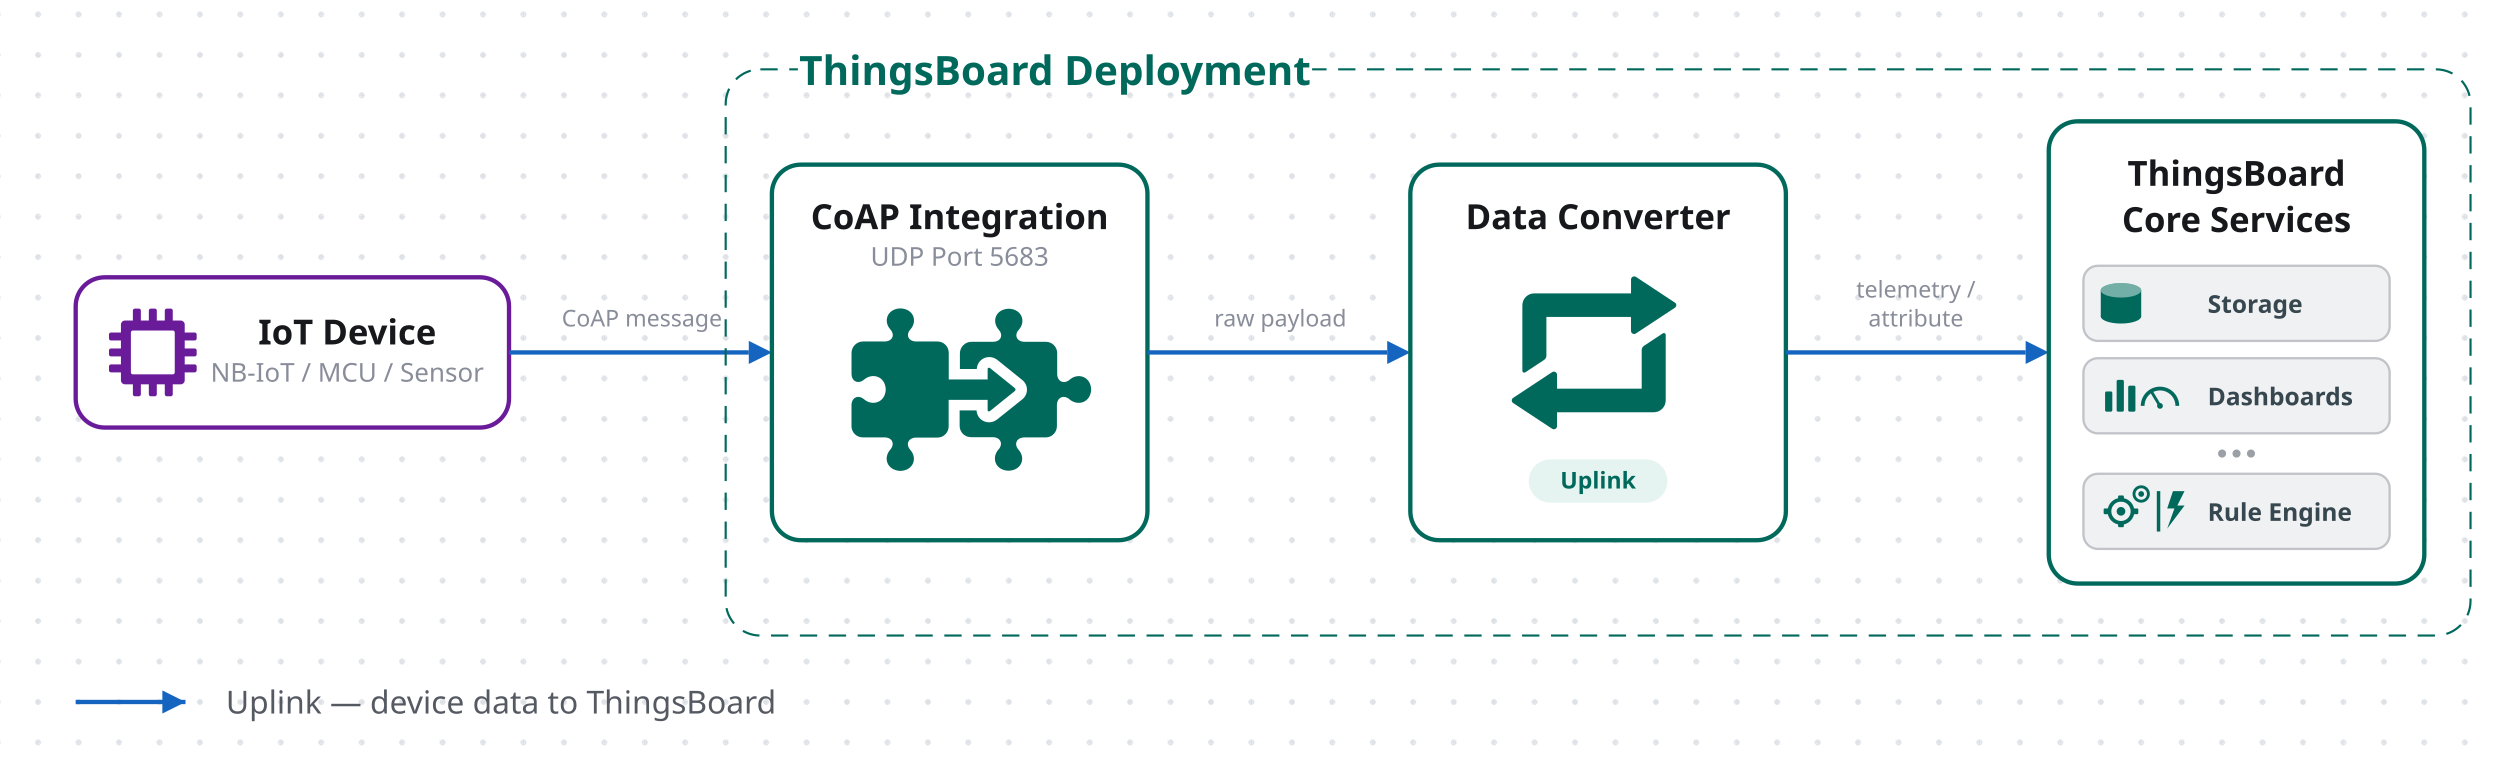
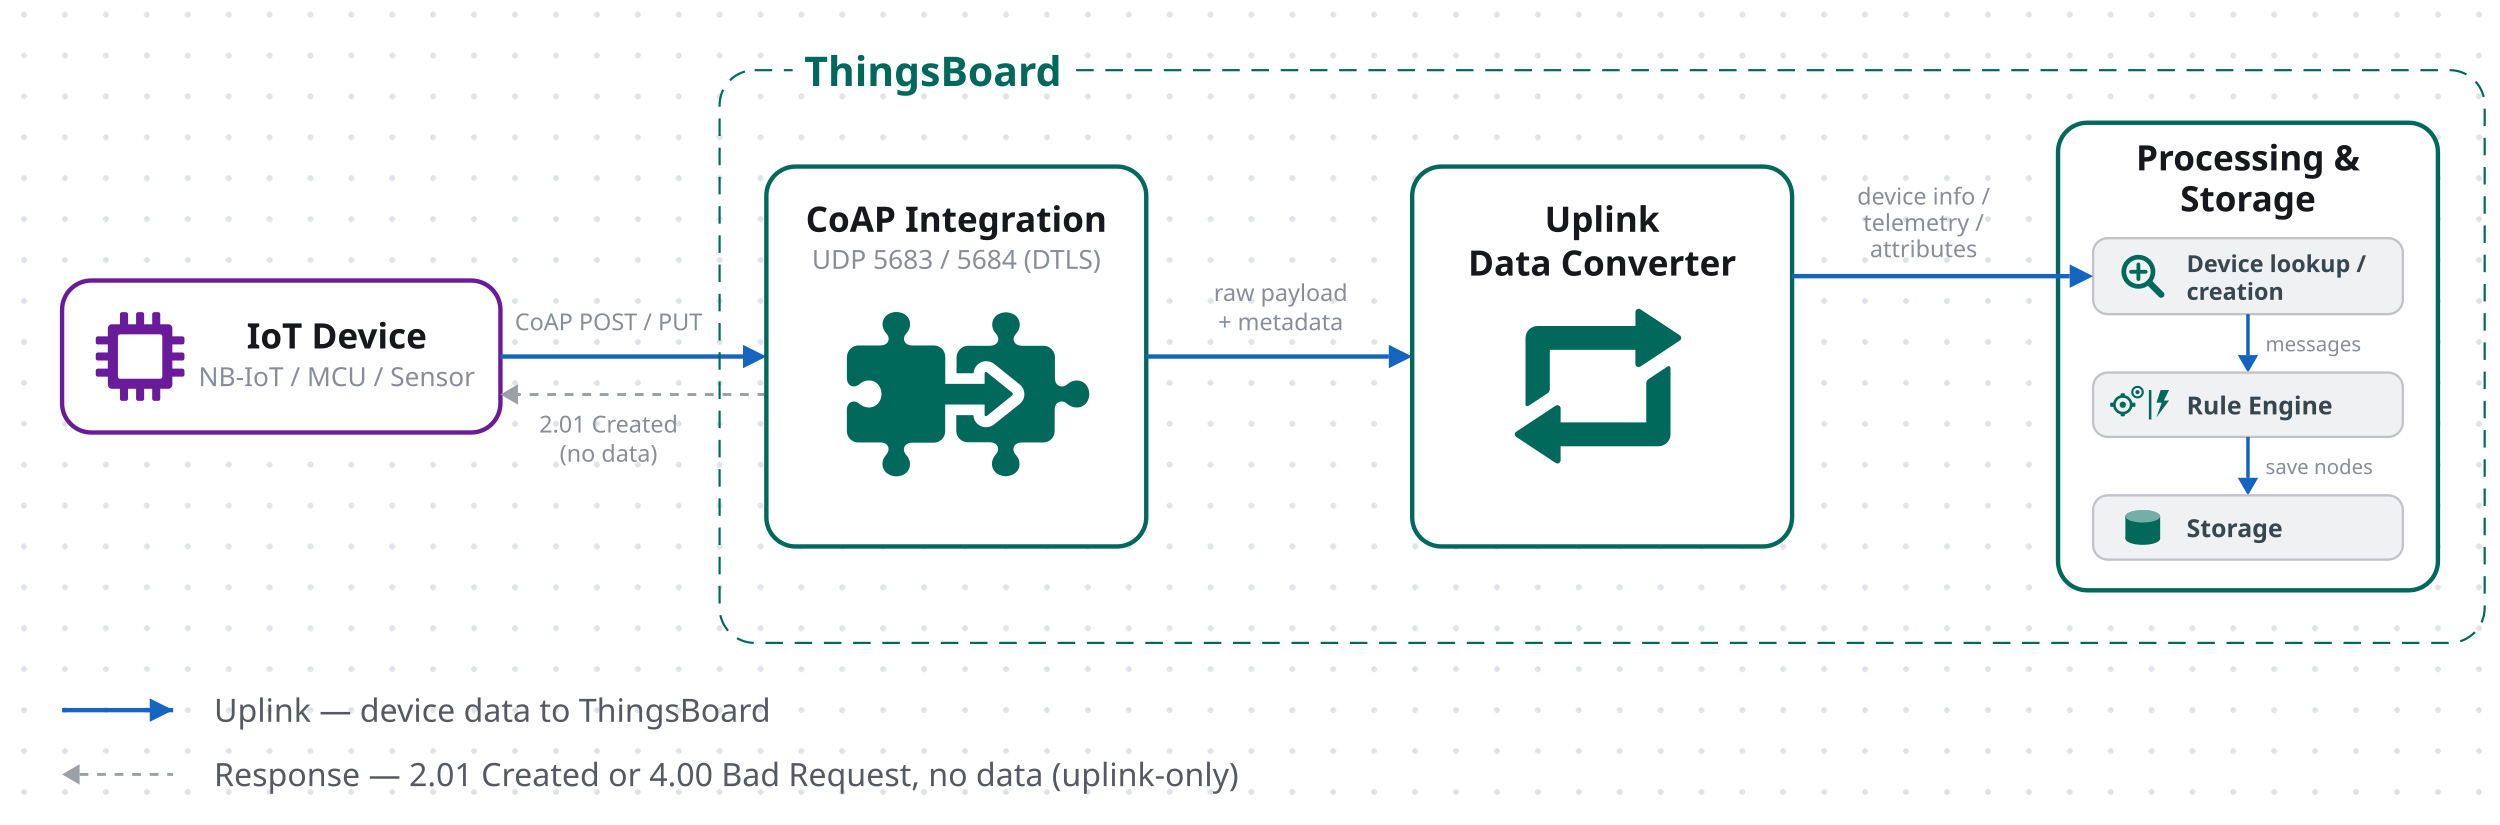
- <svg xmlns="http://www.w3.org/2000/svg" width="1353" height="419" viewBox="-15 16 855 268">
+ <svg xmlns="http://www.w3.org/2000/svg" width="1353" height="446" viewBox="-15 16 855 282">
  <defs>
    <clipPath id="clip0">
      <path fill="#fff" d="M-30 0h891v303H-30z" />
    </clipPath>
    <pattern id="dots" width="14" height="14" x="0" y="0" patternUnits="userSpaceOnUse">
      <circle cx="7" cy="7" r="1" fill="#dde0e4" />
    </pattern>
  </defs>
  <g clip-path="url(#clip0)">
    <path fill="#fff" d="M-30 0h891v303H-30z" />
    <path fill="url(#dots)" d="M-30 0h891v303H-30z" />
    <g transform="translate(0 33)">
      <rect width="150" height="52" x="6" y="79" fill="#fff" stroke="#6a1b9a" stroke-width="1.5" rx="10" />
      <g fill="#6a1b9a" transform="matrix(.69 0 0 .69 12 84.3)">
        <rect width="32" height="32" x="14" y="14" rx="2" />
        <rect width="22" height="22" x="19" y="19" fill="#fff" rx="1" />
        <rect width="4" height="7" x="20" y="8" rx="1" />
        <rect width="4" height="7" x="28" y="8" rx="1" />
        <rect width="4" height="7" x="36" y="8" rx="1" />
        <rect width="4" height="7" x="20" y="45" rx="1" />
        <rect width="4" height="7" x="28" y="45" rx="1" />
        <rect width="4" height="7" x="36" y="45" rx="1" />
        <rect width="7" height="4" x="8" y="20" rx="1" />
        <rect width="7" height="4" x="8" y="28" rx="1" />
        <rect width="7" height="4" x="8" y="36" rx="1" />
        <rect width="7" height="4" x="45" y="20" rx="1" />
        <rect width="7" height="4" x="45" y="28" rx="1" />
        <rect width="7" height="4" x="45" y="36" rx="1" />
      </g>
      <text x="100" y="98" fill="#17181c" dominant-baseline="middle" font-family="system-ui,sans-serif" font-size="12" font-weight="600" text-anchor="middle">IoT Device</text>
      <text x="100" y="112" fill="#888d99" dominant-baseline="middle" font-family="system-ui,sans-serif" font-size="9" text-anchor="middle">NB-IoT / MCU / Sensor</text>
      <path stroke="#1565c0" stroke-width="1.5" d="M156 105h83" />
      <path fill="#1565c0" d="m239 101 8 4-8 4z" />
-       <text x="202" y="96" fill="#888d99" font-family="system-ui,sans-serif" font-size="8" text-anchor="middle">CoAP message</text>
+       <text x="193" y="96" fill="#888d99" font-family="system-ui,sans-serif" font-size="8" text-anchor="middle">CoAP POST / PUT</text>
+       <path stroke="#9aa0a6" stroke-dasharray="3,3" d="M247 118h-85" />
+       <path fill="#9aa0a6" d="m162 114.5-6 3.5 6 3.5z" />
+       <text x="193" y="131" fill="#888d99" font-family="system-ui,sans-serif" font-size="8" text-anchor="middle">2.01 Created</text>
+       <text x="193" y="141" fill="#888d99" font-family="system-ui,sans-serif" font-size="8" text-anchor="middle">(no data)</text>
      <rect width="604" height="196" x="231" y="7" fill="none" stroke="#00695c" stroke-dasharray="6,4" stroke-width=".75" rx="12" />
-       <path fill="#fff" d="M256 0h178v14H256z" />
-       <text x="345" y="7" fill="#00695c" dominant-baseline="central" font-family="system-ui,sans-serif" font-size="14" font-weight="600" text-anchor="middle" textLength="174">ThingsBoard Deployment</text>
+       <path fill="#fff" d="M256 0h96v14h-96z" />
+       <text x="304" y="7" fill="#00695c" dominant-baseline="central" font-family="system-ui,sans-serif" font-size="14" font-weight="600" text-anchor="middle" textLength="88">ThingsBoard</text>
      <rect width="130" height="130" x="247" y="40" fill="#fff" stroke="#00695c" stroke-width="1.5" rx="10" />
      <text x="312" y="53" fill="#17181c" dominant-baseline="hanging" font-family="system-ui,sans-serif" font-size="12" font-weight="600" text-anchor="middle">CoAP Integration</text>
-       <text x="312" y="68" fill="#888d99" dominant-baseline="hanging" font-family="system-ui,sans-serif" font-size="9" text-anchor="middle">UDP Port 5683</text>
+       <text x="312" y="68" fill="#888d99" dominant-baseline="hanging" font-family="system-ui,sans-serif" font-size="9" text-anchor="middle">UDP 5683 / 5684 (DTLS)</text>
      <g fill="#00695c">
        <path d="M278.48 134.4h7.39c3 0 3.7 2.45 2.14 4.21-2.58 2.87-1.2 7.16 3.43 7.41 4.64-.16 6.01-4.54 3.43-7.32-1.54-1.69-.86-4.22 2.14-4.22h7.22a3.9 3.9 0 0 0 3.96-3.88v-9.17h13.49v3.63c0 .33.42.5.78.25l8.68-7a.66.66 0 0 0 0-.93l-8.68-7c-.34-.25-.78 0-.78.34v3.63h-13.46v-9.26a3.9 3.9 0 0 0-3.95-3.88h-7.22c-3.01 0-3.7-2.45-2.14-4.13 2.58-2.87 1.2-7.17-3.44-7.33-4.63.16-6 4.54-3.43 7.33 1.55 1.68.87 4.13-2.14 4.13h-7.3a4 4 0 0 0-4.04 3.96v7.26c.08 2.87 2.58 3.53 4.3 2.02 2.92-2.54 7.38-1.19 7.55 3.36-.17 4.55-4.63 5.9-7.56 3.37-1.71-1.52-4.2-.85-4.3 2.01v7.33a3.87 3.87 0 0 0 3.93 3.88" />
        <path d="M315.95 134.33h7.4c3 0 3.7 2.53 2.13 4.22-2.58 2.86-1.2 7.24 3.43 7.4 4.64-.16 6.02-4.46 3.44-7.32-1.55-1.68-.87-4.21 2.14-4.21h7.22a3.9 3.9 0 0 0 3.95-3.88v-7.25c0-2.95 2.59-3.63 4.3-2.1 2.92 2.53 7.39 1.18 7.56-3.36-.17-4.55-4.64-5.9-7.47-3.37-1.72 1.52-4.3.85-4.3-2.1v-7.16a3.9 3.9 0 0 0-3.96-3.88h-7.22c-3 0-3.7-2.45-2.14-4.13 2.58-2.78 1.2-7.16-3.43-7.33-4.64.17-6.01 4.47-3.43 7.33 1.54 1.68.86 4.13-2.14 4.13h-7.3a4 4 0 0 0-4.05 3.97v5.44h5.84a4.3 4.3 0 0 1 4.3-4.13 4.5 4.5 0 0 1 2.75.93l8.68 7a4.27 4.27 0 0 1 0 6.73l-8.76 7c-.78.58-1.72.93-2.75.93a4.3 4.3 0 0 1-4.3-4.13h-5.85v5.4a3.9 3.9 0 0 0 3.96 3.87" />
      </g>
      <path stroke="#1565c0" stroke-width="1.5" d="M377 105h83" />
      <path fill="#1565c0" d="m460 101 8 4-8 4z" />
-       <text x="423" y="96" fill="#888d99" font-family="system-ui,sans-serif" font-size="8" text-anchor="middle">raw payload</text>
+       <text x="423" y="86" fill="#888d99" font-family="system-ui,sans-serif" font-size="8" text-anchor="middle">raw payload</text>
+       <text x="423" y="96" fill="#888d99" font-family="system-ui,sans-serif" font-size="8" text-anchor="middle">+ metadata</text>
      <rect width="130" height="130" x="468" y="40" fill="#fff" stroke="#00695c" stroke-width="1.5" rx="10" />
-       <text x="533" y="53" fill="#17181c" dominant-baseline="hanging" font-family="system-ui,sans-serif" font-size="12" font-weight="600" text-anchor="middle">Data Converter</text>
+       <text x="533" y="53" fill="#17181c" dominant-baseline="hanging" font-family="system-ui,sans-serif" font-size="12" font-weight="600" text-anchor="middle">Uplink</text>
+       <text x="533" y="68" fill="#17181c" dominant-baseline="hanging" font-family="system-ui,sans-serif" font-size="12" font-weight="600" text-anchor="middle">Data Converter</text>
      <g fill="#00695c">
-         <path d="m559.58 87.75-13.46-8.89a1.1 1.1 0 0 0-1.72.9v4.8h-33.46a4.1 4.1 0 0 0-4.16 4.08v22.75c0 .49.57.79.98.51l6.54-4.31c.5-.32.8-.88.8-1.48V92.72h29.28v4.8c0 .88.98 1.4 1.72.9l13.46-8.88c.68-.43.68-1.37.02-1.8m-4.16 10.64-6.53 4.32c-.5.32-.8.87-.8 1.47v13.37h-29.3v-4.8a1.1 1.1 0 0 0-1.73-.9l-13.46 8.88a1.07 1.07 0 0 0 0 1.8l13.46 8.88a1.1 1.1 0 0 0 1.73-.9v-4.8h33.43a4.1 4.1 0 0 0 4.18-4.08V98.89a.62.62 0 0 0-.98-.5" />
+         <path d="m559.58 97.75-13.46-8.89a1.1 1.1 0 0 0-1.72.9v4.8h-33.46a4.1 4.1 0 0 0-4.16 4.08v22.75c0 .49.57.79.98.51l6.54-4.31c.5-.32.8-.88.8-1.48v-13.39h29.28v4.8c0 .88.98 1.4 1.72.9l13.46-8.88c.68-.43.68-1.37.02-1.8m-4.16 10.64-6.53 4.32c-.5.32-.8.87-.8 1.47v13.37h-29.3v-4.8a1.1 1.1 0 0 0-1.73-.9l-13.46 8.88a1.07 1.07 0 0 0 0 1.8l13.46 8.88a1.1 1.1 0 0 0 1.73-.9v-4.8h33.43a4.1 4.1 0 0 0 4.18-4.08v-22.73a.62.62 0 0 0-.98-.5" />
      </g>
-       <rect width="48" height="15" x="509" y="142" fill="#e6f4f1" rx="7.5" />
-       <text x="533" y="149" fill="#00695c" dominant-baseline="central" font-family="system-ui,sans-serif" font-size="8" font-weight="700" text-anchor="middle">Uplink</text>
-       <path stroke="#1565c0" stroke-width="1.5" d="M598 105h83" />
-       <path fill="#1565c0" d="m681 101 8 4-8 4z" />
-       <text x="643" y="86" fill="#888d99" font-family="system-ui,sans-serif" font-size="8" text-anchor="middle">telemetry /</text>
-       <text x="643" y="96" fill="#888d99" font-family="system-ui,sans-serif" font-size="8" text-anchor="middle">attribute</text>
-       <rect width="130" height="160" x="689" y="25" fill="#fff" stroke="#00695c" stroke-width="1.5" rx="10" />
-       <text x="754" y="38" fill="#17181c" dominant-baseline="hanging" font-family="system-ui,sans-serif" font-size="12" font-weight="600" text-anchor="middle">ThingsBoard</text>
-       <text x="754" y="54" fill="#17181c" dominant-baseline="hanging" font-family="system-ui,sans-serif" font-size="12" font-weight="600" text-anchor="middle">Core Services</text>
-       <g transform="translate(0 25)">
-         <rect width="106" height="26" x="701" y="50" fill="#f0f1f3" stroke="#c1c3c8" stroke-width=".8" rx="5" />
-         <g fill="#00695c" transform="translate(45 -6.5)">
-           <ellipse cx="669" cy="65" rx="7" ry="2.5" />
-           <path d="M662 65h14v9h-14z" />
-           <ellipse cx="669" cy="74" rx="7" ry="2.5" />
-           <ellipse cx="669" cy="65" fill="#e6f4f1" opacity=".5" rx="7" ry="2.5" />
+       <text x="643" y="53" fill="#888d99" font-family="system-ui,sans-serif" font-size="8" text-anchor="middle">device info /</text>
+       <text x="643" y="62" fill="#888d99" font-family="system-ui,sans-serif" font-size="8" text-anchor="middle">telemetry /</text>
+       <text x="643" y="71" fill="#888d99" font-family="system-ui,sans-serif" font-size="8" text-anchor="middle">attributes</text>
+       <g transform="translate(-117 20)">
+         <rect width="130" height="160" x="806" y="5" fill="#fff" stroke="#00695c" stroke-width="1.5" rx="10" />
+         <text x="871" y="12" fill="#17181c" dominant-baseline="hanging" font-family="system-ui,sans-serif" font-size="12" font-weight="600" text-anchor="middle">Processing &amp;</text>
+         <text x="871" y="26" fill="#17181c" dominant-baseline="hanging" font-family="system-ui,sans-serif" font-size="12" font-weight="600" text-anchor="middle">Storage</text>
+         <rect width="106" height="26" x="818" y="44.5" fill="#f0f1f3" stroke="#c1c3c8" stroke-width=".8" rx="5" />
+         <g fill="none" stroke="#00695c" stroke-linecap="round">
+           <circle cx="833.5" cy="56" r="5" stroke-width="1.6" />
+           <path stroke-width="2.2" d="m837.3 59.8 4 4" />
+           <path stroke-width="1.3" d="M831 56h5m-2.5-2.5v5" />
        </g>
-         <text x="744" y="63" fill="#37474f" dominant-baseline="central" font-family="system-ui,sans-serif" font-size="8.5" font-weight="600">Storage</text>
-         <rect width="106" height="26" x="701" y="82" fill="#f0f1f3" stroke="#c1c3c8" stroke-width=".8" rx="5" />
-         <g fill="#00695c" transform="translate(47.5 -5.5)">
-           <rect width="2.5" height="7" x="661" y="99" rx=".5" />
-           <rect width="2.5" height="11" x="665" y="95" rx=".5" />
-           <rect width="2.5" height="9" x="669" y="97" rx=".5" />
-           <path fill="none" stroke="#00695c" stroke-width="1.3" d="M674 104a6 6 0 0 1 12 0" />
-           <path stroke="#00695c" stroke-linecap="round" d="m680 104-3-5" />
-           <circle cx="680" cy="104" r="1" />
+         <text x="850" y="53" fill="#37474f" dominant-baseline="central" font-family="system-ui,sans-serif" font-size="8" font-weight="600">Device lookup /</text>
+         <text x="850" y="62.5" fill="#37474f" dominant-baseline="central" font-family="system-ui,sans-serif" font-size="8" font-weight="600">creation</text>
+         <path stroke="#1565c0" stroke-width="1.2" d="M871 70.5v14" />
+         <path fill="#1565c0" d="m867.5 84.5 3.5 6 3.5-6z" />
+         <text x="877" y="80.5" fill="#888d99" dominant-baseline="central" font-family="system-ui,sans-serif" font-size="7">messages</text>
+         <rect width="106" height="22" x="818" y="90.5" fill="#f0f1f3" stroke="#c1c3c8" stroke-width=".8" rx="5" />
+         <g>
+           <g fill="#00695c" transform="matrix(.72 0 0 .72 349.36 4.3)">
+             <circle cx="665" cy="135" r="4" fill="none" stroke="#00695c" stroke-width="1.3" />
+             <circle cx="665" cy="135" r="1.5" />
+             <rect width="2" height="2" x="664" y="129.5" rx=".4" />
+             <rect width="2" height="2" x="664" y="138.5" rx=".4" />
+             <rect width="2" height="2" x="659" y="134" rx=".4" />
+             <rect width="2" height="2" x="669" y="134" rx=".4" />
+             <circle cx="672" cy="129" r="2.5" fill="none" stroke="#00695c" />
+             <circle cx="672" cy="129" r="1" />
+             <path stroke="#00695c" stroke-width="1.2" d="M678 128v14" />
+             <path d="m683 128-2 6h2.5l-2.5 7 6-8h-2.5l2.5-5z" />
+           </g>
        </g>
-         <text x="744" y="95" fill="#37474f" dominant-baseline="central" font-family="system-ui,sans-serif" font-size="8.5" font-weight="600">Dashboards</text>
-         <circle cx="749" cy="115" r="1.4" fill="#9aa0a6" />
-         <circle cx="754" cy="115" r="1.4" fill="#9aa0a6" />
-         <circle cx="759" cy="115" r="1.4" fill="#9aa0a6" />
-         <rect width="106" height="26" x="701" y="122" fill="#f0f1f3" stroke="#c1c3c8" stroke-width=".8" rx="5" />
-         <g fill="#00695c" transform="translate(49)">
-           <circle cx="665" cy="135" r="4" fill="none" stroke="#00695c" stroke-width="1.3" />
-           <circle cx="665" cy="135" r="1.5" />
-           <rect width="2" height="2" x="664" y="129.5" rx=".4" />
-           <rect width="2" height="2" x="664" y="138.5" rx=".4" />
-           <rect width="2" height="2" x="659" y="134" rx=".4" />
-           <rect width="2" height="2" x="669" y="134" rx=".4" />
-           <circle cx="672" cy="129" r="2.5" fill="none" stroke="#00695c" />
-           <circle cx="672" cy="129" r="1" />
-           <path stroke="#00695c" stroke-width="1.2" d="M678 128v14" />
-           <path d="m683 128-2 6h2.5l-2.5 7 6-8h-2.5l2.5-5z" />
+         <text x="850" y="101.5" fill="#37474f" dominant-baseline="central" font-family="system-ui,sans-serif" font-size="8.5" font-weight="600">Rule Engine</text>
+         <path stroke="#1565c0" stroke-width="1.2" d="M871 112.5v14" />
+         <path fill="#1565c0" d="m867.5 126.5 3.5 6 3.5-6z" />
+         <text x="877" y="122.5" fill="#888d99" dominant-baseline="central" font-family="system-ui,sans-serif" font-size="7">save nodes</text>
+         <rect width="106" height="22" x="818" y="132.5" fill="#f0f1f3" stroke="#c1c3c8" stroke-width=".8" rx="5" />
+         <g>
+           <g fill="#00695c" transform="matrix(.85 0 0 .85 266.35 84.42)">
+             <ellipse cx="669" cy="65" rx="7" ry="2.5" />
+             <path d="M662 65h14v9h-14z" />
+             <ellipse cx="669" cy="74" rx="7" ry="2.5" />
+             <ellipse cx="669" cy="65" fill="#e6f4f1" opacity=".5" rx="7" ry="2.5" />
+           </g>
        </g>
-         <text x="744" y="135" fill="#37474f" dominant-baseline="central" font-family="system-ui,sans-serif" font-size="8.5" font-weight="600">Rule Engine</text>
+         <text x="850" y="143.5" fill="#37474f" dominant-baseline="central" font-family="system-ui,sans-serif" font-size="8.5" font-weight="600">Storage</text>
      </g>
      <path stroke="#1565c0" stroke-width="1.5" d="M6 226h38" />
      <path fill="#1565c0" d="m36 222 8 4-8 4z" />
      <text x="58" y="230" fill="#555962" font-family="system-ui,sans-serif" font-size="11">Uplink — device data to ThingsBoard</text>
+       <path stroke="#9aa0a6" stroke-dasharray="3,3" d="M12 248h32" />
+       <path fill="#9aa0a6" d="M12 244.5 6 248l6 3.5z" />
+       <text x="58" y="252" fill="#555962" font-family="system-ui,sans-serif" font-size="11">Response — 2.01 Created or 4.00 Bad Request, no data (uplink-only)</text>
+       <path stroke="#1565c0" stroke-width="1.5" d="M598 77.5h95" />
+       <path fill="#1565c0" d="m693 73.5 8 4-8 4z" />
    </g>
  </g>
</svg>
